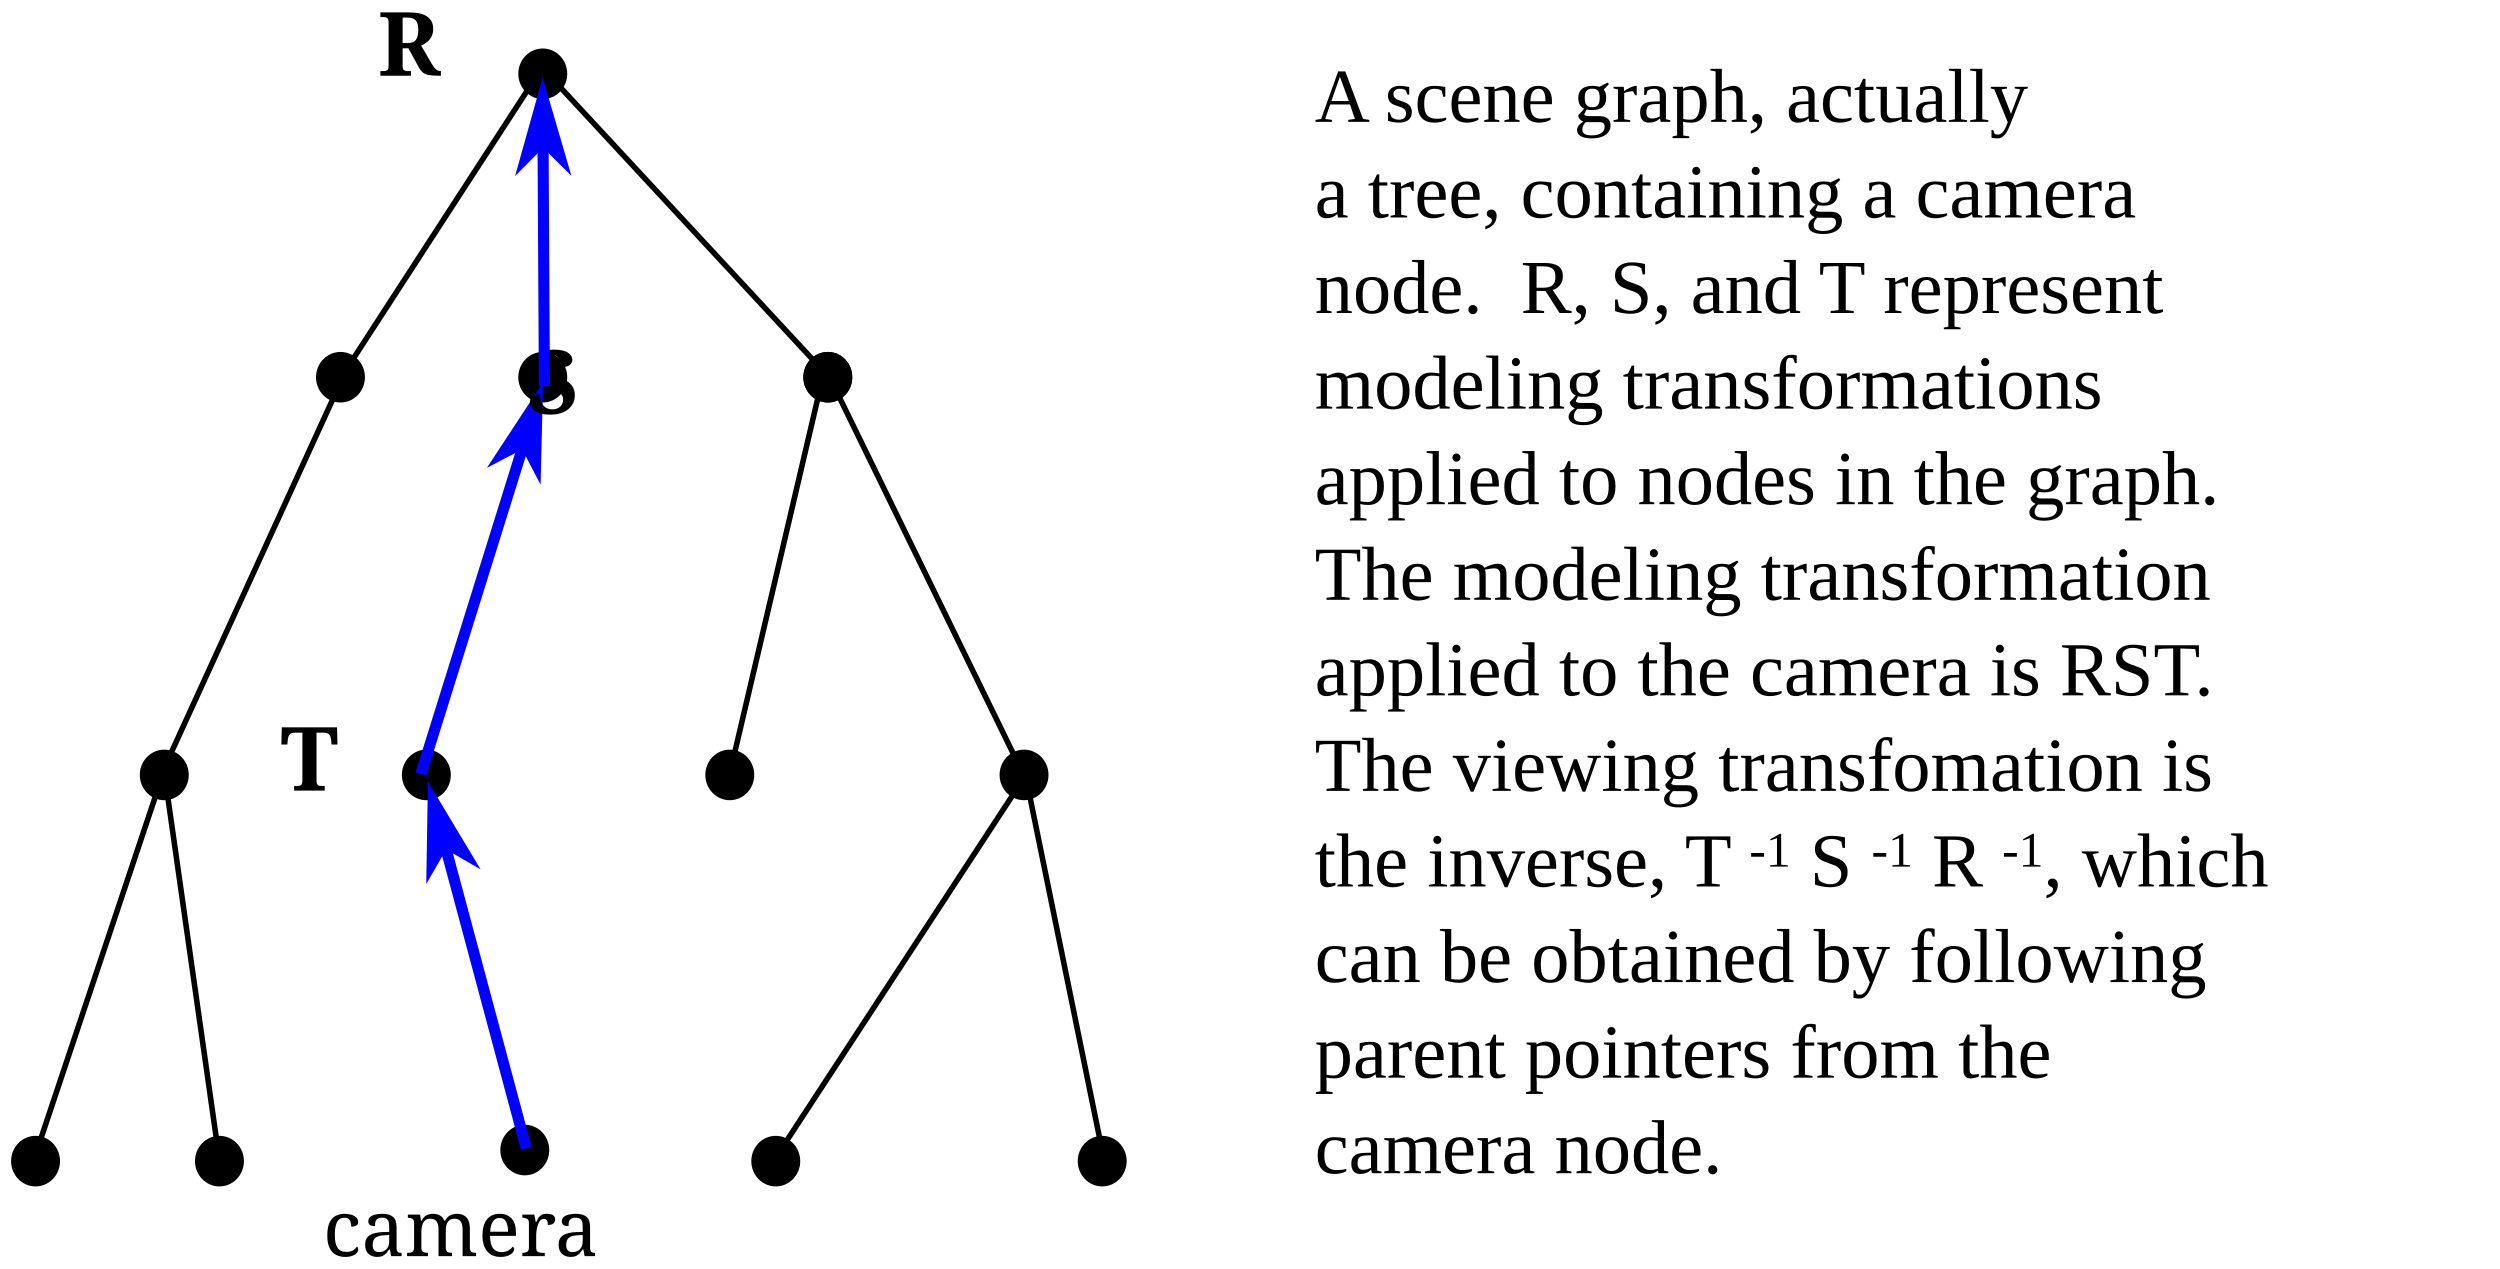
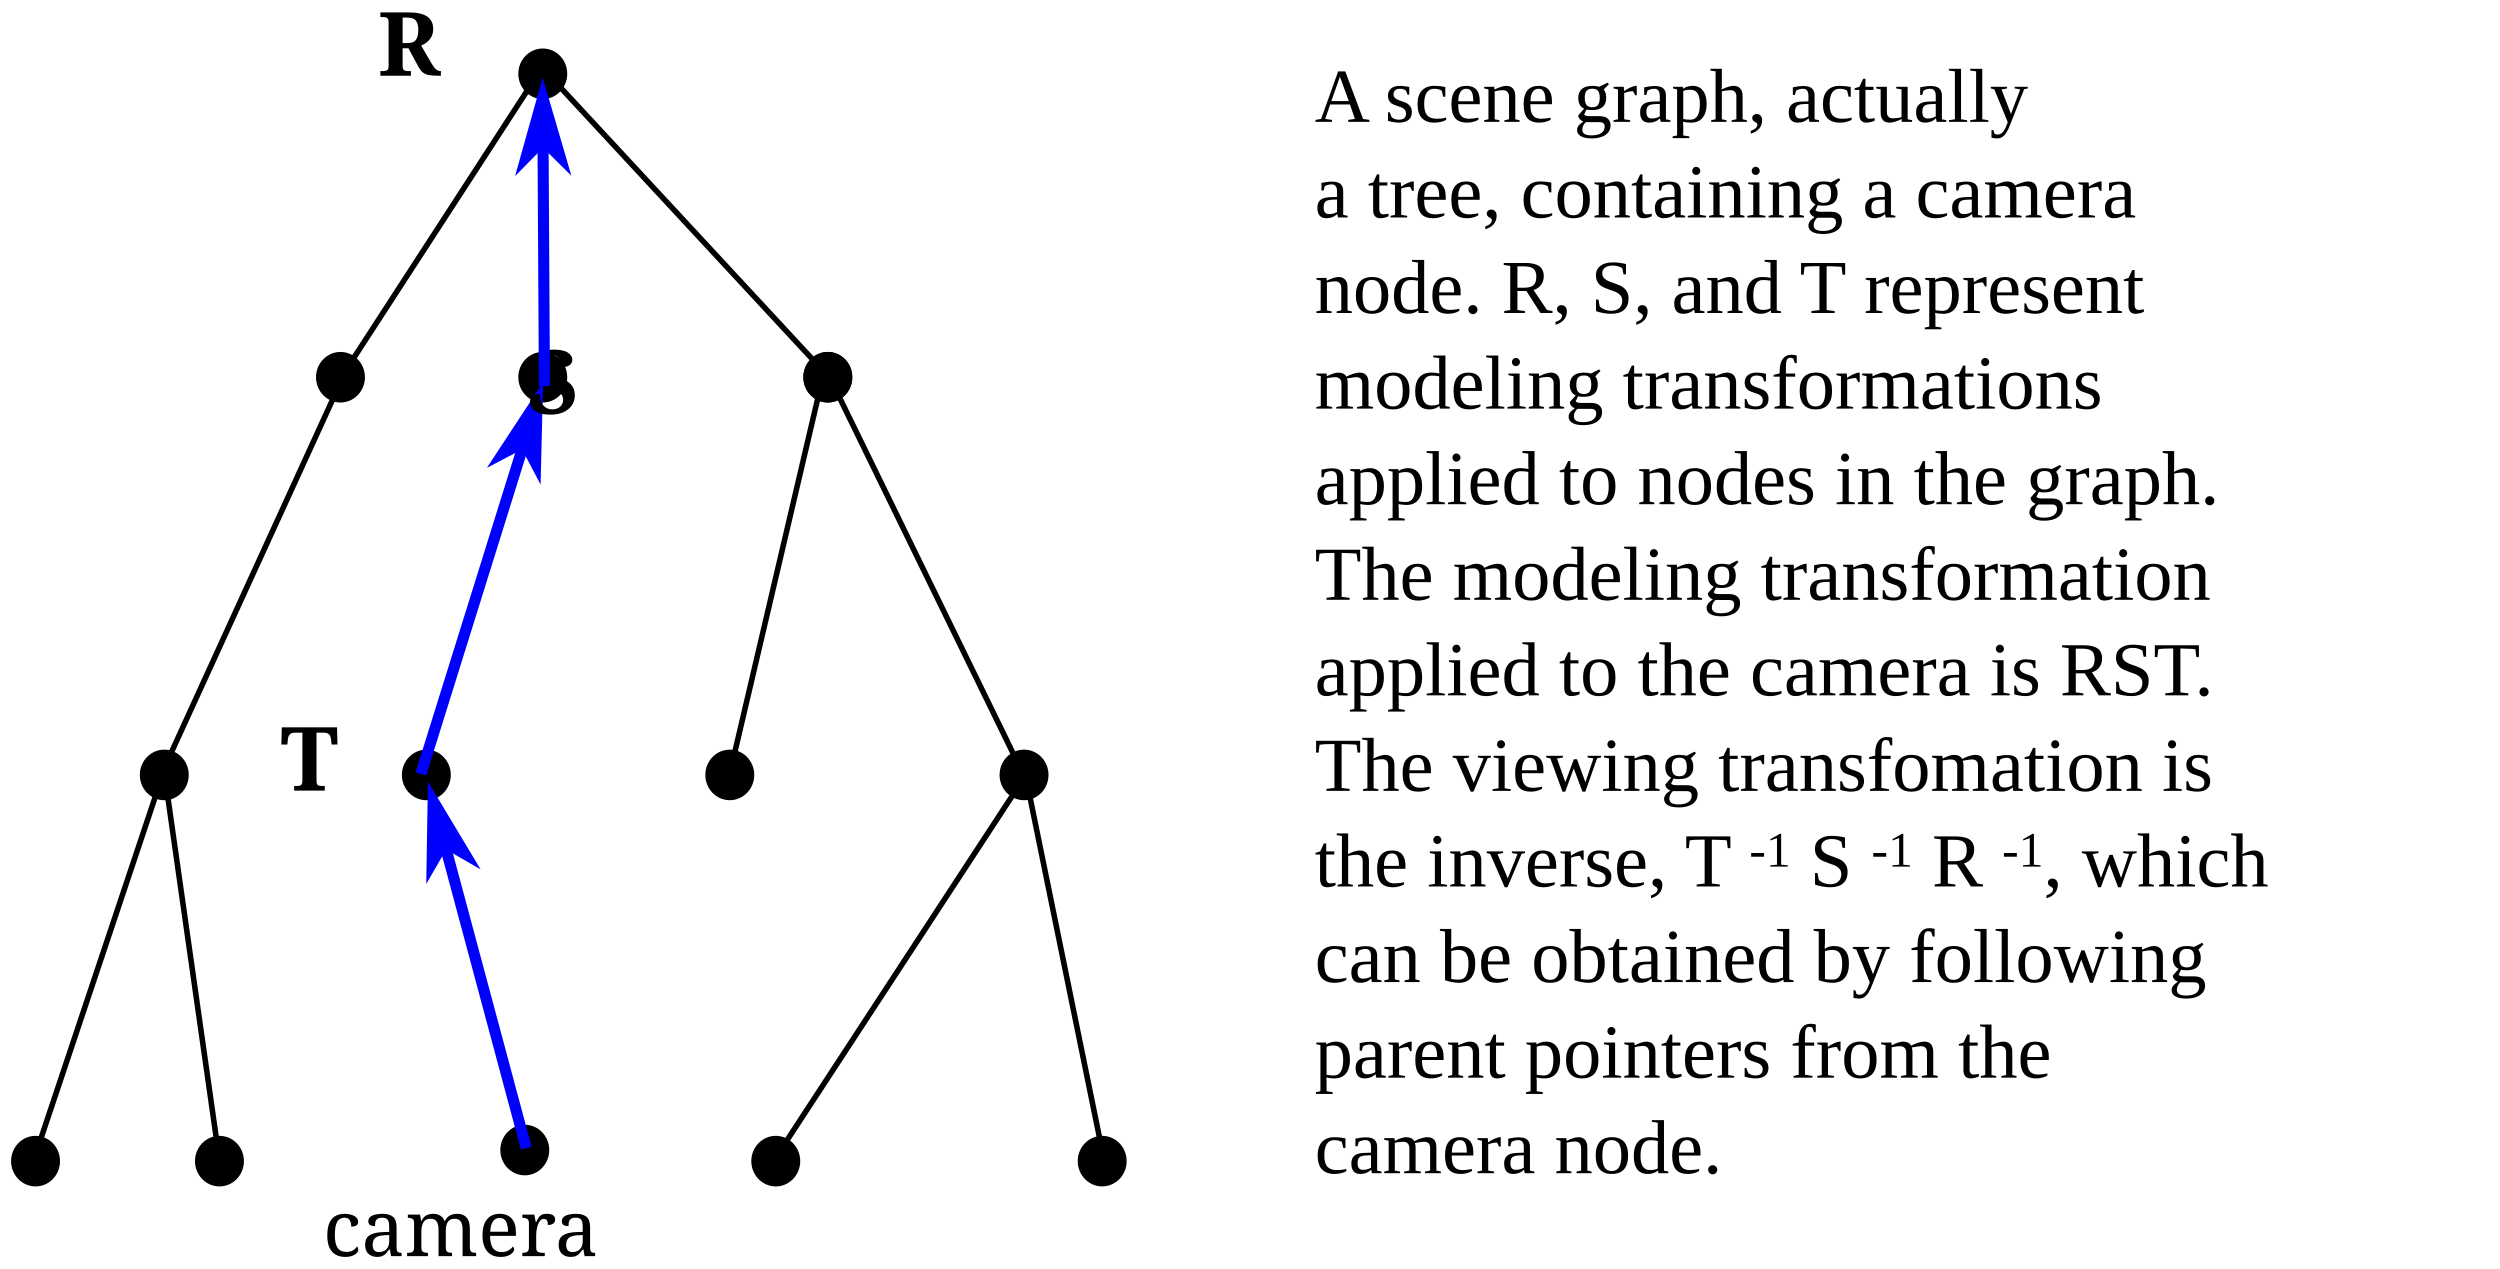
<svg xmlns="http://www.w3.org/2000/svg" width="451.104" height="228.862" id="svg2" version="1.1">
  <defs id="defs4">
    <marker style="overflow:visible" id="Arrow1Mstart" refX="0" refY="0" orient="auto">
      <path transform="matrix(0.4,0,0,0.4,4,0)" style="fill-rule:evenodd;stroke:#000000;stroke-width:1pt" d="M 0,0 5,-5 -12.5,0 5,5 0,0 z" id="path3886" />
    </marker>
    <marker style="overflow:visible" id="Arrow1MstartR" refX="0" refY="0" orient="auto">
      <path transform="matrix(0.4,0,0,0.4,4,0)" style="fill:#0000ff;fill-rule:evenodd;stroke:#0000ff;stroke-width:1pt" d="M 0,0 5,-5 -12.5,0 5,5 0,0 z" id="path4325" />
    </marker>
    <marker style="overflow:visible" id="Arrow1Mstart8" refX="0" refY="0" orient="auto">
      <path transform="matrix(0.4,0,0,0.4,4,0)" style="fill:#0000ff;fill-rule:evenodd;stroke:#0000ff;stroke-width:1pt" d="M 0,0 5,-5 -12.5,0 5,5 0,0 z" id="path4328" />
    </marker>
    <marker style="overflow:visible" id="Arrow1Mstartm" refX="0" refY="0" orient="auto">
      <path transform="matrix(0.4,0,0,0.4,4,0)" style="fill:#0000ff;fill-rule:evenodd;stroke:#0000ff;stroke-width:1pt" d="M 0,0 5,-5 -12.5,0 5,5 0,0 z" id="path4331" />
    </marker>
  </defs>
  <g id="layer1" transform="translate(-103.7638,-42.69812)">
    <path transform="matrix(0.06089188,0,0,0.05812587,186.3869,43.86996)" d="m 324,208.862 c 0,43.354 -32.459,78.5 -72.5,78.5 -40.041,0 -72.5,-35.146 -72.5,-78.5 0,-43.354 32.459,-78.5 72.5,-78.5 40.041,0 72.5,35.146 72.5,78.5 z" id="path2987" style="color:#000000;fill:#000000;stroke:none;stroke-width:2;marker:none;visibility:visible;display:inline;overflow:visible;enable-background:accumulate" />
    <path style="color:#000000;fill:#000000;stroke:none;stroke-width:2;marker:none;visibility:visible;display:inline;overflow:visible;enable-background:accumulate" id="path2991" d="m 324,208.862 c 0,43.354 -32.459,78.5 -72.5,78.5 -40.041,0 -72.5,-35.146 -72.5,-78.5 0,-43.354 32.459,-78.5 72.5,-78.5 40.041,0 72.5,35.146 72.5,78.5 z" transform="matrix(0.06089188,0,0,0.05812587,149.8844,98.62453)" />
    <path transform="matrix(0.06089188,0,0,0.05812587,186.3869,98.62453)" d="m 324,208.862 c 0,43.354 -32.459,78.5 -72.5,78.5 -40.041,0 -72.5,-35.146 -72.5,-78.5 0,-43.354 32.459,-78.5 72.5,-78.5 40.041,0 72.5,35.146 72.5,78.5 z" id="path2993" style="color:#000000;fill:#000000;stroke:none;stroke-width:2;marker:none;visibility:visible;display:inline;overflow:visible;enable-background:accumulate" />
    <path style="color:#000000;fill:#000000;stroke:none;stroke-width:2;marker:none;visibility:visible;display:inline;overflow:visible;enable-background:accumulate" id="path2995" d="m 324,208.862 c 0,43.354 -32.459,78.5 -72.5,78.5 -40.041,0 -72.5,-35.146 -72.5,-78.5 0,-43.354 32.459,-78.5 72.5,-78.5 40.041,0 72.5,35.146 72.5,78.5 z" transform="matrix(0.06089188,0,0,0.05812587,237.8221,98.62453)" />
    <path transform="matrix(0.06089188,0,0,0.05812587,237.8221,98.62453)" d="m 324,208.862 c 0,43.354 -32.459,78.5 -72.5,78.5 -40.041,0 -72.5,-35.146 -72.5,-78.5 0,-43.354 32.459,-78.5 72.5,-78.5 40.041,0 72.5,35.146 72.5,78.5 z" id="path2997" style="color:#000000;fill:#000000;stroke:none;stroke-width:2;marker:none;visibility:visible;display:inline;overflow:visible;enable-background:accumulate" />
    <path transform="matrix(0.06089188,0,0,0.05812587,165.3802,170.3862)" d="m 324,208.862 c 0,43.354 -32.459,78.5 -72.5,78.5 -40.041,0 -72.5,-35.146 -72.5,-78.5 0,-43.354 32.459,-78.5 72.5,-78.5 40.041,0 72.5,35.146 72.5,78.5 z" id="path2997-5" style="color:#000000;fill:#000000;stroke:none;stroke-width:2;marker:none;visibility:visible;display:inline;overflow:visible;enable-background:accumulate" />
    <path transform="matrix(0.06089188,0,0,0.05812587,220.1338,170.3862)" d="m 324,208.862 c 0,43.354 -32.459,78.5 -72.5,78.5 -40.041,0 -72.5,-35.146 -72.5,-78.5 0,-43.354 32.459,-78.5 72.5,-78.5 40.041,0 72.5,35.146 72.5,78.5 z" id="path2997-55" style="color:#000000;fill:#000000;stroke:none;stroke-width:2;marker:none;visibility:visible;display:inline;overflow:visible;enable-background:accumulate" />
    <path transform="matrix(0.06089188,0,0,0.05812587,273.2283,170.3862)" d="m 324,208.862 c 0,43.354 -32.459,78.5 -72.5,78.5 -40.041,0 -72.5,-35.146 -72.5,-78.5 0,-43.354 32.459,-78.5 72.5,-78.5 40.041,0 72.5,35.146 72.5,78.5 z" id="path2997-4" style="color:#000000;fill:#000000;stroke:none;stroke-width:2;marker:none;visibility:visible;display:inline;overflow:visible;enable-background:accumulate" />
    <path transform="matrix(0.06089188,0,0,0.05812587,118.093,170.3862)" d="m 324,208.862 c 0,43.354 -32.459,78.5 -72.5,78.5 -40.041,0 -72.5,-35.146 -72.5,-78.5 0,-43.354 32.459,-78.5 72.5,-78.5 40.041,0 72.5,35.146 72.5,78.5 z" id="path2997-7" style="color:#000000;fill:#000000;stroke:none;stroke-width:2;marker:none;visibility:visible;display:inline;overflow:visible;enable-background:accumulate" />
    <path transform="matrix(0.06089188,0,0,0.05812587,128.0482,240.0738)" d="m 324,208.862 c 0,43.354 -32.459,78.5 -72.5,78.5 -40.041,0 -72.5,-35.146 -72.5,-78.5 0,-43.354 32.459,-78.5 72.5,-78.5 40.041,0 72.5,35.146 72.5,78.5 z" id="path2997-56" style="color:#000000;fill:#000000;stroke:none;stroke-width:2;marker:none;visibility:visible;display:inline;overflow:visible;enable-background:accumulate" />
    <path transform="matrix(0.06089188,0,0,0.05812587,183.1426,238.0738)" d="m 324,208.862 c 0,43.354 -32.459,78.5 -72.5,78.5 -40.041,0 -72.5,-35.146 -72.5,-78.5 0,-43.354 32.459,-78.5 72.5,-78.5 40.041,0 72.5,35.146 72.5,78.5 z" id="path2997-2" style="color:#000000;fill:#000000;stroke:none;stroke-width:2;marker:none;visibility:visible;display:inline;overflow:visible;enable-background:accumulate" />
    <path transform="matrix(0.06089188,0,0,0.05812587,228.4298,240.0738)" d="m 324,208.862 c 0,43.354 -32.459,78.5 -72.5,78.5 -40.041,0 -72.5,-35.146 -72.5,-78.5 0,-43.354 32.459,-78.5 72.5,-78.5 40.041,0 72.5,35.146 72.5,78.5 z" id="path2997-8" style="color:#000000;fill:#000000;stroke:none;stroke-width:2;marker:none;visibility:visible;display:inline;overflow:visible;enable-background:accumulate" />
    <path transform="matrix(0.06089188,0,0,0.05812587,287.3315,240.0738)" d="m 324,208.862 c 0,43.354 -32.459,78.5 -72.5,78.5 -40.041,0 -72.5,-35.146 -72.5,-78.5 0,-43.354 32.459,-78.5 72.5,-78.5 40.041,0 72.5,35.146 72.5,78.5 z" id="path2997-6" style="color:#000000;fill:#000000;stroke:none;stroke-width:2;marker:none;visibility:visible;display:inline;overflow:visible;enable-background:accumulate" />
    <path style="color:#000000;fill:#000000;stroke:none;stroke-width:2;marker:none;visibility:visible;display:inline;overflow:visible;enable-background:accumulate" id="path3066" d="m 324,208.862 c 0,43.354 -32.459,78.5 -72.5,78.5 -40.041,0 -72.5,-35.146 -72.5,-78.5 0,-43.354 32.459,-78.5 72.5,-78.5 40.041,0 72.5,35.146 72.5,78.5 z" transform="matrix(0.06089188,0,0,0.05812587,94.86413,240.0738)" />
    <path id="path3070" d="M 201.117,55.629 165.333,110.772" style="fill:none;stroke:#000000;stroke-width:1px;stroke-linecap:butt;stroke-linejoin:miter;stroke-opacity:1" />
    <path id="path3072" d="m 254.792,111.065 -2.053,1.173 -0.587,-1.173 -16.719,71.275" style="fill:none;stroke:#000000;stroke-width:1px;stroke-linecap:butt;stroke-linejoin:miter;stroke-opacity:1" />
    <path id="path3074" d="m 253.033,109.892 35.49,72.742" style="fill:none;stroke:#000000;stroke-width:1px;stroke-linecap:butt;stroke-linejoin:miter;stroke-opacity:1" />
    <path id="path3076" d="m 165.627,110.772 -32.851,71.862" style="fill:none;stroke:#000000;stroke-width:1px;stroke-linecap:butt;stroke-linejoin:miter;stroke-opacity:1" />
    <path id="path3078" d="m 200.583,115.428 -20.877,66.912" style="fill:none;stroke:#0000ff;stroke-width:2;stroke-linecap:butt;stroke-linejoin:miter;stroke-miterlimit:4;stroke-opacity:1;stroke-dasharray:none;marker-start:url(#Arrow1MstartR)" />
    <path id="path3080" d="m 143.335,251.855 -9.972,-70.102 -23.758,70.982" style="fill:none;stroke:#000000;stroke-width:1px;stroke-linecap:butt;stroke-linejoin:miter;stroke-opacity:1" />
    <path id="path3082" d="m 181.999,187.531 16.719,62.324" style="fill:none;stroke:#0000ff;stroke-width:2;stroke-linecap:butt;stroke-linejoin:miter;stroke-miterlimit:4;stroke-opacity:1;stroke-dasharray:none;marker-start:url(#Arrow1Mstartm)" />
    <path id="path3086" d="m 243.353,252.148 45.463,-69.515 14.079,68.929" style="fill:none;stroke:#000000;stroke-width:1px;stroke-linecap:butt;stroke-linejoin:miter;stroke-opacity:1" />
    <text id="text3088" y="56.362" x="188" style="font-size:16px;font-style:normal;font-variant:normal;font-weight:bold;font-stretch:normal;text-align:center;line-height:125%;letter-spacing:0px;word-spacing:0px;text-anchor:middle;fill:#000000;fill-opacity:1;stroke:none;font-family:serif;-inkscape-font-specification:Sans Bold" xml:space="preserve">
      <tspan y="56.362" x="188" id="tspan3090">R</tspan>
    </text>
    <text id="text3092" y="117.362" x="214" style="font-size:16px;font-style:normal;font-variant:normal;font-weight:bold;font-stretch:normal;text-align:center;line-height:125%;letter-spacing:0px;word-spacing:0px;text-anchor:middle;fill:#000000;fill-opacity:1;stroke:none;font-family:serif;-inkscape-font-specification:Sans Bold" xml:space="preserve">
      <tspan y="117.362" x="214" id="tspan3094">S</tspan>
    </text>
    <text id="text3096" y="185.362" x="170" style="font-size:16px;font-style:normal;font-variant:normal;font-weight:bold;font-stretch:normal;text-align:center;line-height:125%;letter-spacing:0px;word-spacing:0px;text-anchor:middle;fill:#000000;fill-opacity:1;stroke:none;font-family:serif;-inkscape-font-specification:Sans Bold" xml:space="preserve">
      <tspan y="185.362" x="170" id="tspan3098">T</tspan>
    </text>
    <text id="text3100" y="269.362" x="196" style="font-size:14px;font-style:normal;font-variant:normal;font-weight:normal;font-stretch:normal;text-align:center;line-height:125%;letter-spacing:0px;word-spacing:0px;text-anchor:middle;fill:#000000;fill-opacity:1;stroke:none;font-family:serif;-inkscape-font-specification:Sans" xml:space="preserve">
      <tspan y="269.362" x="196" id="tspan3102">camera</tspan>
    </text>
    <path id="path3872" d="M 201.707,60.605 202,112.362" style="fill:none;stroke:#0000ff;stroke-width:2;stroke-linecap:butt;stroke-linejoin:miter;stroke-miterlimit:4;stroke-opacity:1;stroke-dasharray:none;marker-start:url(#Arrow1Mstart8)" />
    <path id="path3874" d="M 253,110.362 202,55.362" style="fill:none;stroke:#000000;stroke-width:1px;stroke-linecap:butt;stroke-linejoin:miter;stroke-opacity:1" />
    <text xml:space="preserve" x="340.994" y="64.688" id="text4411" style="font-size:10.348px">
      <tspan id="tspan4413" x="340.994" y="64.688" style="font-size:13.797px">A scene graph, actually</tspan>
      <tspan x="340.994" y="81.934" id="tspan4415" style="font-size:13.797px">a tree, containing a camera</tspan>
-       <tspan x="340.994" y="99.18" id="tspan4417" style="font-size:13.797px">node.  R, S, and T represent</tspan>
+       <tspan x="340.994" y="99.18" id="tspan4417" style="font-size:13.797px">node. R, S, and T represent</tspan>
      <tspan x="340.994" y="116.426" id="tspan4419" style="font-size:13.797px">modeling transformations</tspan>
      <tspan x="340.994" y="133.672" id="tspan4421" style="font-size:13.797px">applied to nodes in the graph.</tspan>
      <tspan x="340.994" y="150.918" id="tspan4423" style="font-size:13.797px">The modeling transformation</tspan>
      <tspan x="340.994" y="168.164" id="tspan4425" style="font-size:13.797px">applied to the camera is RST.</tspan>
      <tspan x="340.994" y="185.41" id="tspan4427" style="font-size:13.797px">The viewing transfomation is</tspan>
      <tspan x="340.994" y="202.656" id="tspan4429" style="font-size:13.797px">the inverse, T <tspan style="font-size:65.001%;baseline-shift:super" id="tspan4471">-1</tspan> S <tspan style="font-size:65.001%;baseline-shift:super" id="tspan4469">-1</tspan> R <tspan style="font-size:65.001%;baseline-shift:super" id="tspan4467">-1</tspan>, which</tspan>
      <tspan x="340.994" y="219.902" style="font-size:13.797px" id="tspan4461">can be obtained by following</tspan>
      <tspan x="340.994" y="237.147" style="font-size:13.797px" id="tspan4463">parent pointers from the </tspan>
      <tspan x="340.994" y="254.393" style="font-size:13.797px" id="tspan4465">camera node.</tspan>
    </text>
    <text xml:space="preserve" style="font-size:14px;font-style:normal;font-variant:normal;font-weight:normal;font-stretch:normal;text-align:start;line-height:125%;letter-spacing:0px;word-spacing:0px;text-anchor:start;fill:#000000;fill-opacity:1;stroke:none;font-family:serif;-inkscape-font-specification:Sans" x="539" y="223.362" id="text4451">
      <tspan id="tspan4453" x="539" y="223.362" />
      <tspan x="539" y="240.862" id="tspan4455" />
      <tspan x="539" y="258.362" id="tspan4457" />
    </text>
  </g>
</svg>
